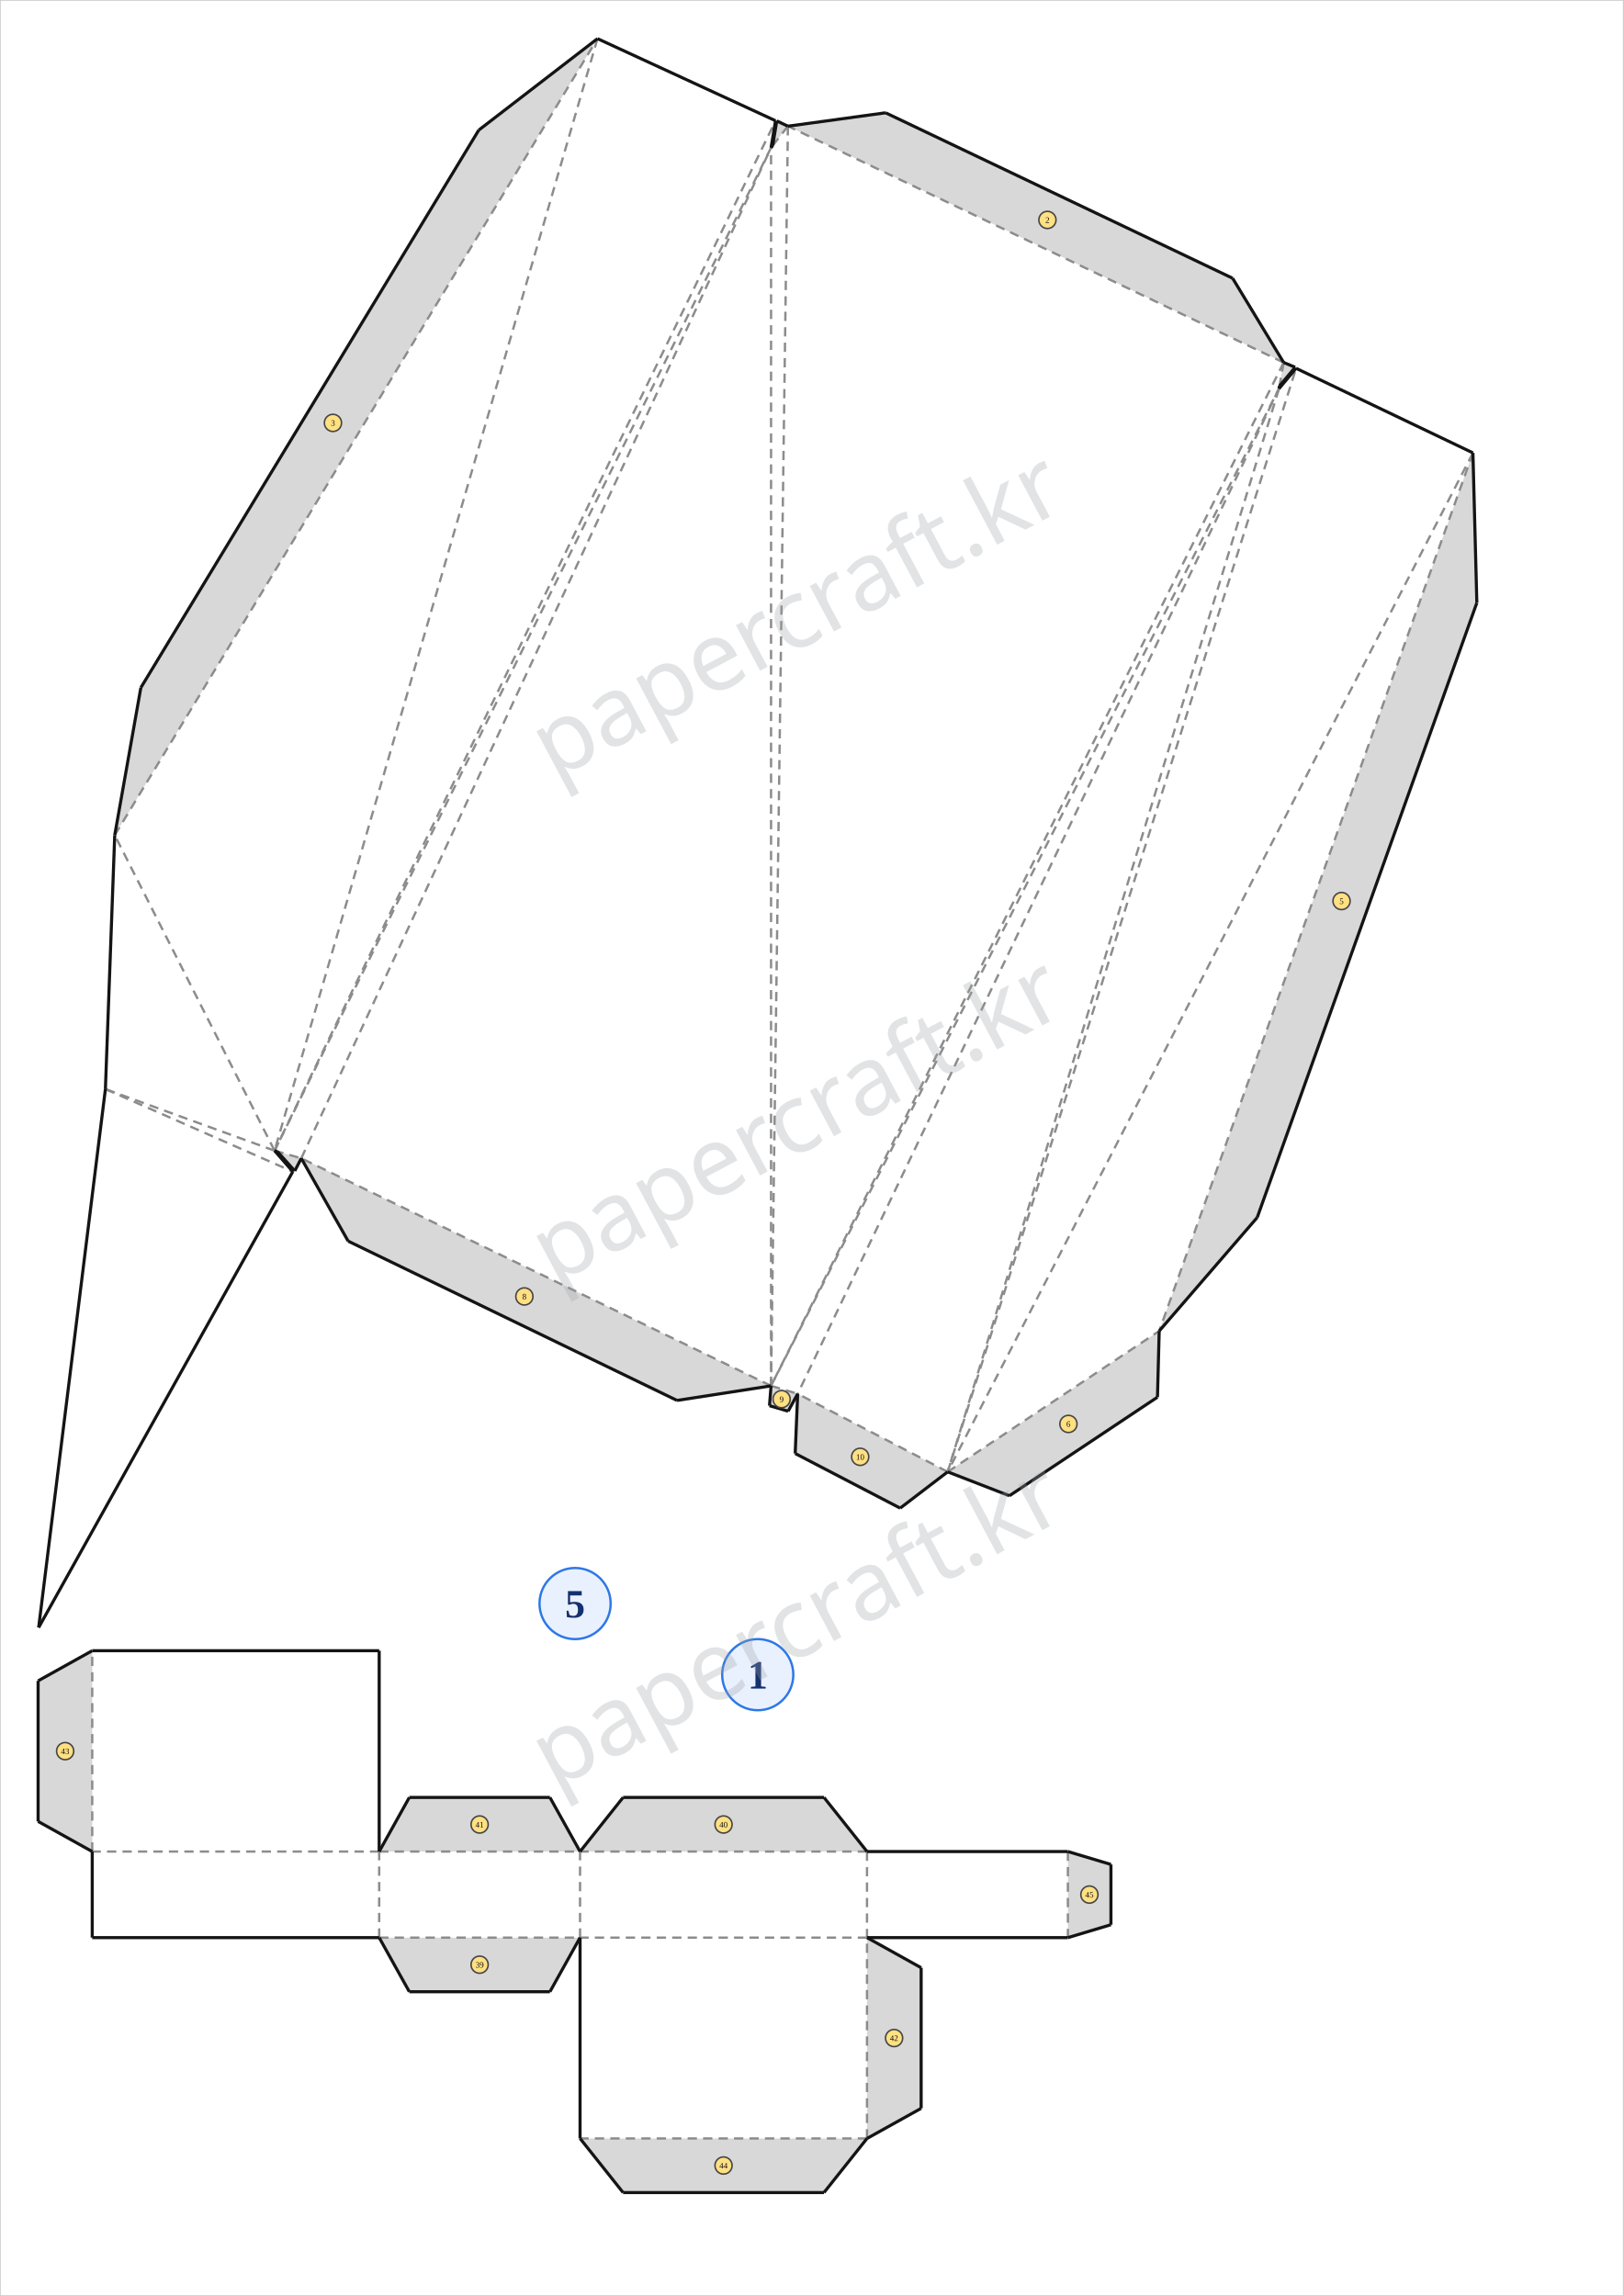
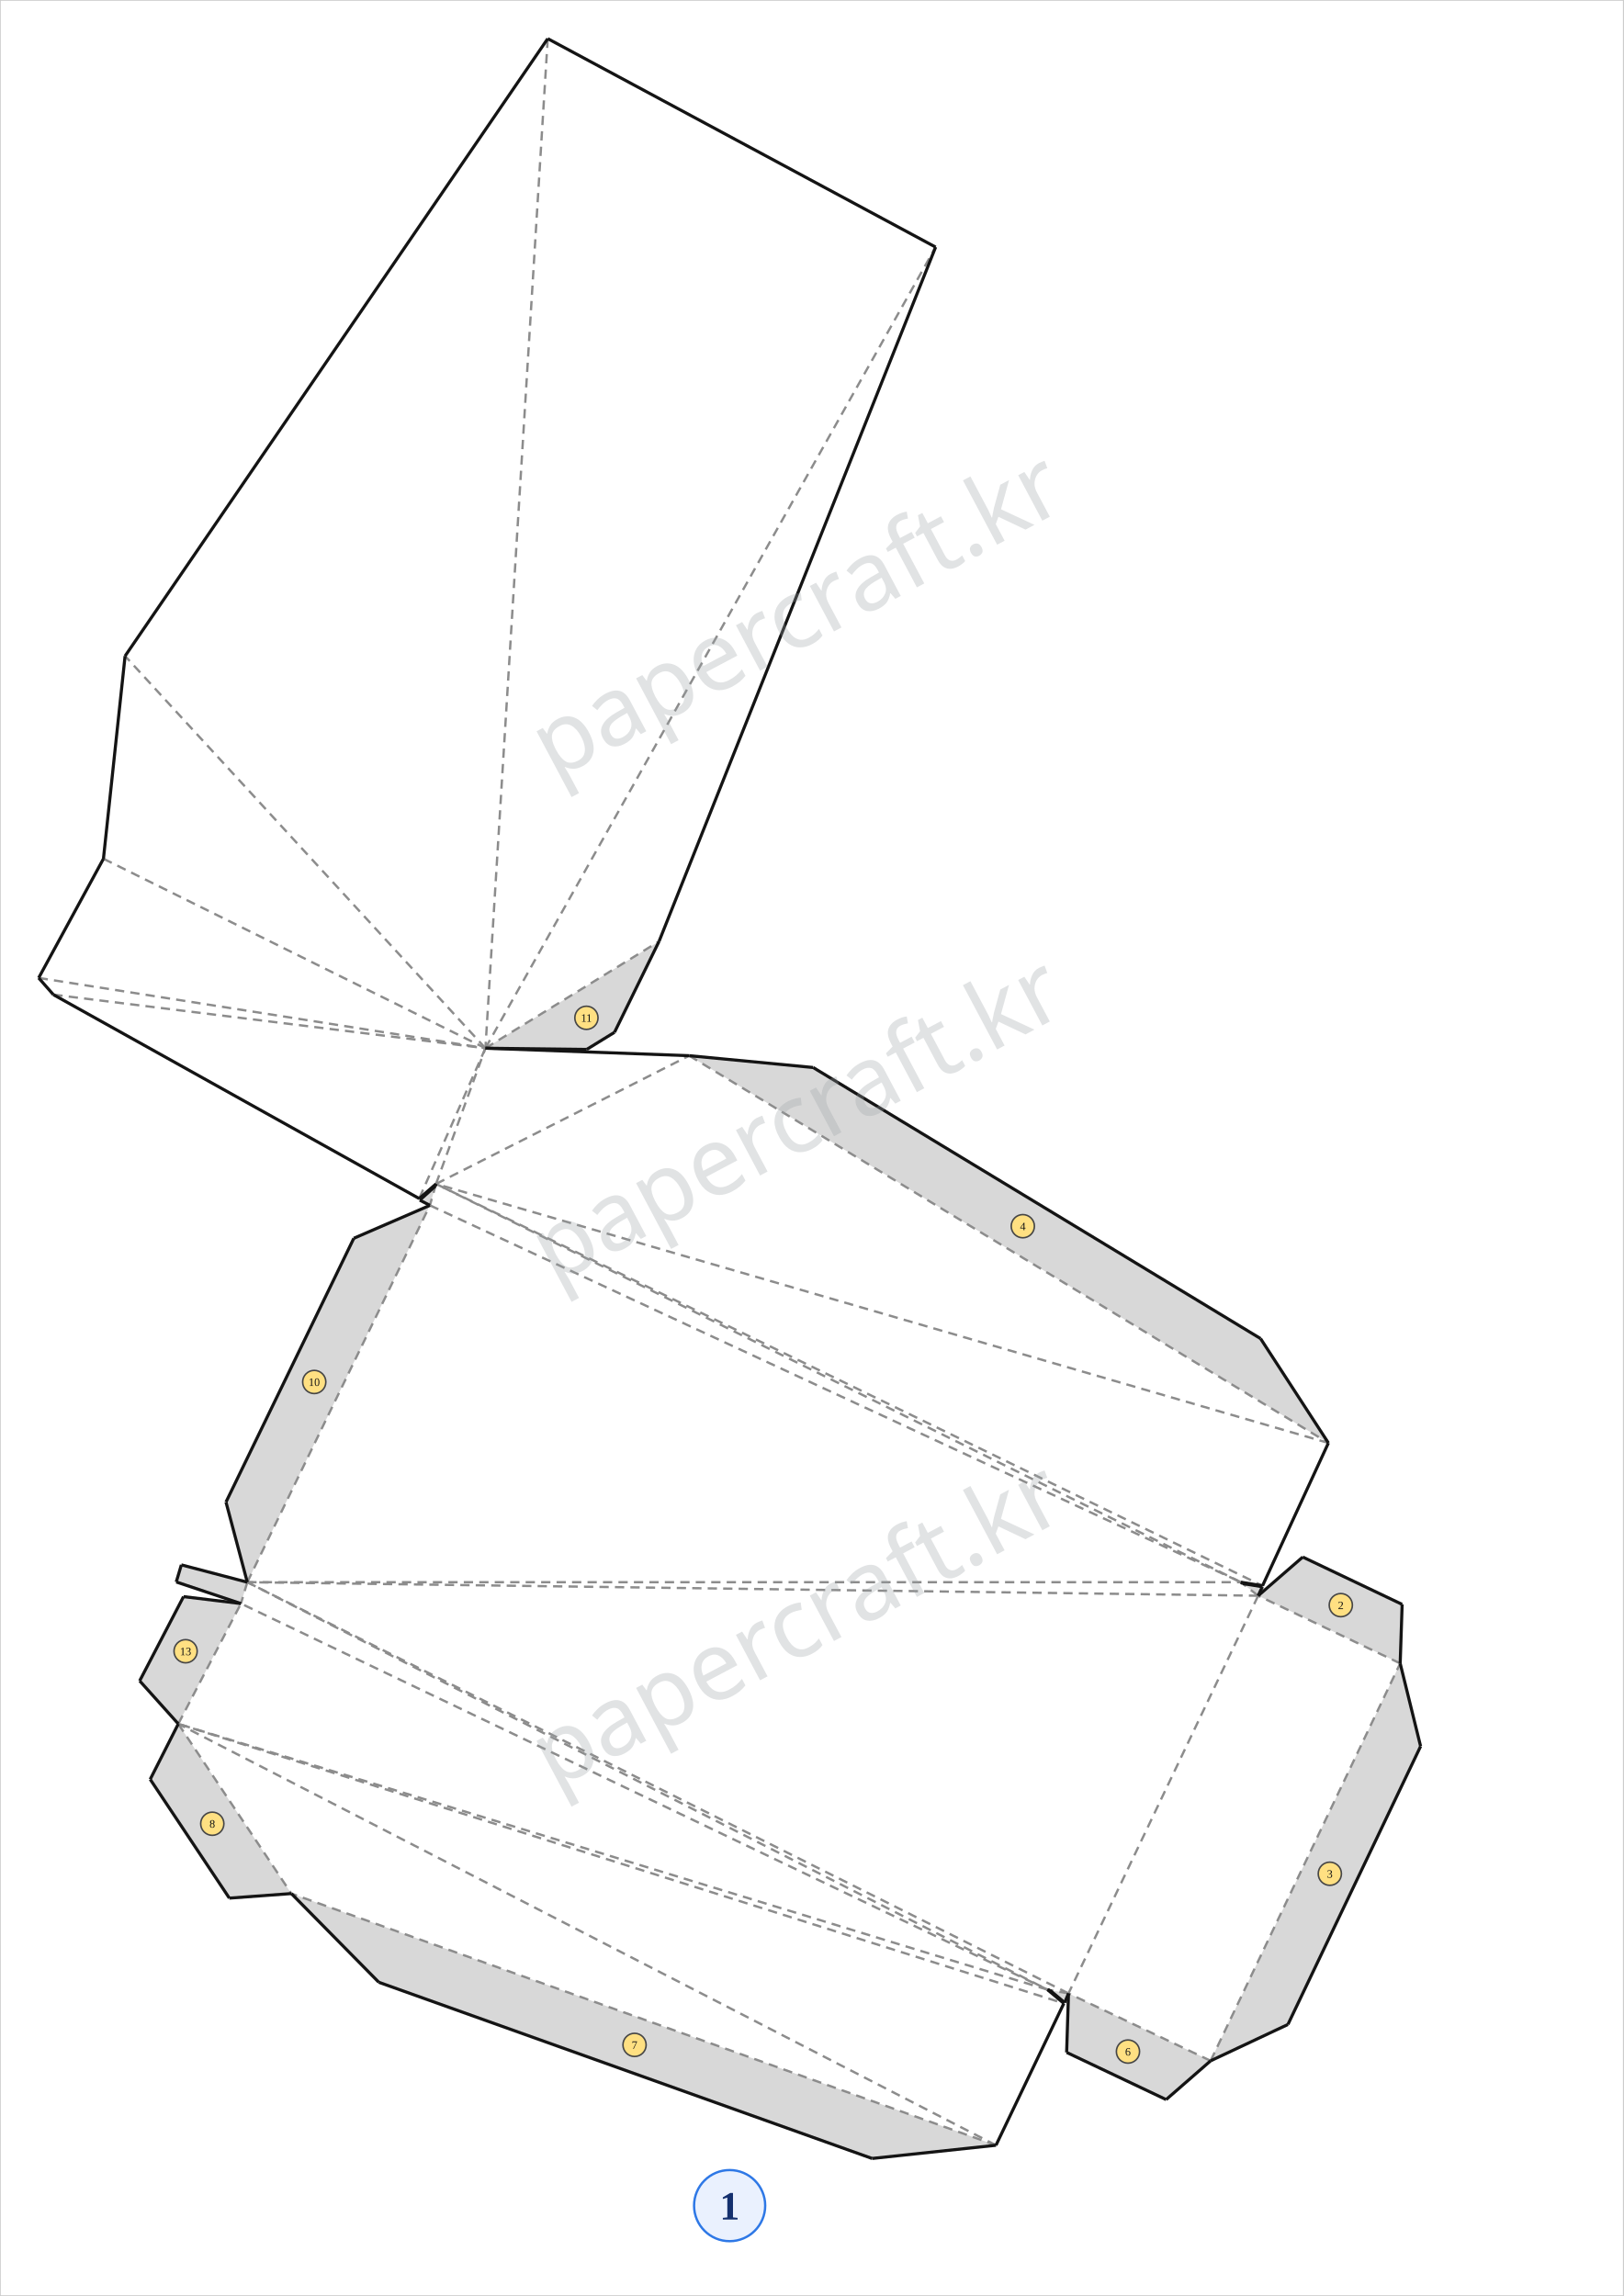
<svg xmlns="http://www.w3.org/2000/svg" width="210.00mm" height="297.00mm" viewBox="0 0 210.00 297.00">
  <rect x="0" y="0" width="210.00" height="297.00" fill="#ffffff" stroke="#cccccc" stroke-width="0.2" />
-   <polygon points="99.723,19.105 99.941,18.826 100.46,15.64 101.904,16.323" fill="rgb(216,216,216)" />
-   <polygon points="101.904,16.323 114.534,14.59 159.416,35.989 166.021,46.894" fill="rgb(216,216,216)" />
-   <polygon points="77.273,5.0 61.921,16.828 18.217,88.953 14.838,108.036" fill="rgb(216,216,216)" />
-   <polygon points="165.418,50.271 165.478,49.933 167.511,47.508 166.021,46.894" fill="rgb(216,216,216)" />
-   <polygon points="149.924,172.171 162.602,157.487 191.006,77.976 190.5,58.583" fill="rgb(216,216,216)" />
-   <polygon points="149.924,172.171 149.7,180.73 130.549,193.485 122.565,190.392" fill="rgb(216,216,216)" />
-   <polygon points="38.966,149.833 38.126,151.468 35.857,148.945 35.511,148.846" fill="rgb(216,216,216)" />
-   <polygon points="38.966,149.833 45.028,160.548 87.558,181.153 99.723,179.268" fill="rgb(216,216,216)" />
-   <polygon points="103.167,180.295 101.932,182.551 99.521,181.833 99.723,179.268" fill="rgb(216,216,216)" />
-   <polygon points="103.167,180.295 102.845,188.018 116.424,195.086 122.565,190.392" fill="rgb(216,216,216)" />
-   <line x1="38.966" y1="149.833" x2="99.723" y2="19.105" stroke="#8c8c8c" stroke-width="0.3" stroke-dasharray="1.2,0.8" />
-   <line x1="99.723" y1="19.105" x2="35.511" y2="148.846" stroke="#8c8c8c" stroke-width="0.3" stroke-dasharray="1.2,0.8" />
-   <line x1="99.723" y1="179.268" x2="99.723" y2="19.105" stroke="#8c8c8c" stroke-width="0.3" stroke-dasharray="1.2,0.8" />
-   <line x1="165.418" y1="50.271" x2="103.167" y2="180.295" stroke="#8c8c8c" stroke-width="0.3" stroke-dasharray="1.2,0.8" />
-   <line x1="99.723" y1="179.268" x2="165.418" y2="50.271" stroke="#8c8c8c" stroke-width="0.3" stroke-dasharray="1.2,0.8" />
-   <line x1="165.418" y1="50.271" x2="122.565" y2="190.392" stroke="#8c8c8c" stroke-width="0.3" stroke-dasharray="1.2,0.8" />
-   <line x1="35.511" y1="148.846" x2="14.838" y2="108.036" stroke="#8c8c8c" stroke-width="0.3" stroke-dasharray="1.2,0.8" />
-   <line x1="35.511" y1="148.846" x2="13.632" y2="140.884" stroke="#8c8c8c" stroke-width="0.3" stroke-dasharray="1.2,0.8" />
-   <line x1="35.511" y1="148.846" x2="100.304" y2="15.618" stroke="#8c8c8c" stroke-width="0.3" stroke-dasharray="1.2,0.8" />
-   <line x1="101.904" y1="16.323" x2="99.723" y2="179.268" stroke="#8c8c8c" stroke-width="0.3" stroke-dasharray="1.2,0.8" />
-   <line x1="77.273" y1="5.0" x2="35.511" y2="148.846" stroke="#8c8c8c" stroke-width="0.3" stroke-dasharray="1.2,0.8" />
-   <line x1="166.021" y1="46.894" x2="99.723" y2="179.268" stroke="#8c8c8c" stroke-width="0.3" stroke-dasharray="1.2,0.8" />
-   <line x1="122.565" y1="190.392" x2="167.626" y2="47.645" stroke="#8c8c8c" stroke-width="0.3" stroke-dasharray="1.2,0.8" />
-   <line x1="190.5" y1="58.583" x2="122.565" y2="190.392" stroke="#8c8c8c" stroke-width="0.3" stroke-dasharray="1.2,0.8" />
-   <line x1="13.632" y1="140.884" x2="37.869" y2="151.558" stroke="#8c8c8c" stroke-width="0.3" stroke-dasharray="1.2,0.8" />
-   <line x1="101.904" y1="16.323" x2="99.723" y2="19.105" stroke="#8c8c8c" stroke-width="0.3" stroke-dasharray="1.2,0.8" />
-   <line x1="166.021" y1="46.894" x2="101.904" y2="16.323" stroke="#8c8c8c" stroke-width="0.3" stroke-dasharray="1.2,0.8" />
-   <line x1="14.838" y1="108.036" x2="77.273" y2="5.0" stroke="#8c8c8c" stroke-width="0.3" stroke-dasharray="1.2,0.8" />
-   <line x1="166.021" y1="46.894" x2="165.418" y2="50.271" stroke="#8c8c8c" stroke-width="0.3" stroke-dasharray="1.2,0.8" />
-   <line x1="190.5" y1="58.583" x2="149.924" y2="172.171" stroke="#8c8c8c" stroke-width="0.3" stroke-dasharray="1.2,0.8" />
-   <line x1="122.565" y1="190.392" x2="149.924" y2="172.171" stroke="#8c8c8c" stroke-width="0.3" stroke-dasharray="1.2,0.8" />
-   <line x1="35.511" y1="148.846" x2="38.966" y2="149.833" stroke="#8c8c8c" stroke-width="0.3" stroke-dasharray="1.2,0.8" />
-   <line x1="99.723" y1="179.268" x2="38.966" y2="149.833" stroke="#8c8c8c" stroke-width="0.3" stroke-dasharray="1.2,0.8" />
-   <line x1="99.723" y1="179.268" x2="103.167" y2="180.295" stroke="#8c8c8c" stroke-width="0.3" stroke-dasharray="1.2,0.8" />
-   <line x1="122.565" y1="190.392" x2="103.167" y2="180.295" stroke="#8c8c8c" stroke-width="0.3" stroke-dasharray="1.2,0.8" />
-   <line x1="100.304" y1="15.618" x2="99.723" y2="19.105" stroke="#141414" stroke-width="0.4" />
-   <line x1="77.273" y1="5.0" x2="100.304" y2="15.618" stroke="#141414" stroke-width="0.4" />
-   <line x1="165.418" y1="50.271" x2="167.626" y2="47.645" stroke="#141414" stroke-width="0.4" />
-   <line x1="167.626" y1="47.645" x2="190.5" y2="58.583" stroke="#141414" stroke-width="0.4" />
-   <line x1="35.511" y1="148.846" x2="37.869" y2="151.558" stroke="#141414" stroke-width="0.4" />
-   <line x1="37.869" y1="151.558" x2="5.0" y2="210.528" stroke="#141414" stroke-width="0.4" />
-   <line x1="13.632" y1="140.884" x2="14.838" y2="108.036" stroke="#141414" stroke-width="0.4" />
-   <line x1="5.0" y1="210.528" x2="13.632" y2="140.884" stroke="#141414" stroke-width="0.4" />
-   <line x1="99.723" y1="19.105" x2="99.941" y2="18.826" stroke="#141414" stroke-width="0.4" />
-   <line x1="99.941" y1="18.826" x2="100.46" y2="15.64" stroke="#141414" stroke-width="0.4" />
-   <line x1="100.46" y1="15.64" x2="101.904" y2="16.323" stroke="#141414" stroke-width="0.4" />
-   <line x1="101.904" y1="16.323" x2="114.534" y2="14.59" stroke="#141414" stroke-width="0.4" />
-   <line x1="114.534" y1="14.59" x2="159.416" y2="35.989" stroke="#141414" stroke-width="0.4" />
-   <line x1="159.416" y1="35.989" x2="166.021" y2="46.894" stroke="#141414" stroke-width="0.4" />
-   <line x1="77.273" y1="5.0" x2="61.921" y2="16.828" stroke="#141414" stroke-width="0.4" />
-   <line x1="61.921" y1="16.828" x2="18.217" y2="88.953" stroke="#141414" stroke-width="0.4" />
-   <line x1="18.217" y1="88.953" x2="14.838" y2="108.036" stroke="#141414" stroke-width="0.4" />
-   <line x1="165.418" y1="50.271" x2="165.478" y2="49.933" stroke="#141414" stroke-width="0.4" />
-   <line x1="165.478" y1="49.933" x2="167.511" y2="47.508" stroke="#141414" stroke-width="0.4" />
-   <line x1="167.511" y1="47.508" x2="166.021" y2="46.894" stroke="#141414" stroke-width="0.4" />
-   <line x1="149.924" y1="172.171" x2="162.602" y2="157.487" stroke="#141414" stroke-width="0.4" />
-   <line x1="162.602" y1="157.487" x2="191.006" y2="77.976" stroke="#141414" stroke-width="0.4" />
-   <line x1="191.006" y1="77.976" x2="190.5" y2="58.583" stroke="#141414" stroke-width="0.4" />
-   <line x1="149.924" y1="172.171" x2="149.7" y2="180.73" stroke="#141414" stroke-width="0.4" />
-   <line x1="149.7" y1="180.73" x2="130.549" y2="193.485" stroke="#141414" stroke-width="0.4" />
-   <line x1="130.549" y1="193.485" x2="122.565" y2="190.392" stroke="#141414" stroke-width="0.4" />
-   <line x1="38.966" y1="149.833" x2="38.126" y2="151.468" stroke="#141414" stroke-width="0.4" />
-   <line x1="38.126" y1="151.468" x2="35.857" y2="148.945" stroke="#141414" stroke-width="0.4" />
-   <line x1="35.857" y1="148.945" x2="35.511" y2="148.846" stroke="#141414" stroke-width="0.4" />
-   <line x1="38.966" y1="149.833" x2="45.028" y2="160.548" stroke="#141414" stroke-width="0.4" />
-   <line x1="45.028" y1="160.548" x2="87.558" y2="181.153" stroke="#141414" stroke-width="0.4" />
-   <line x1="87.558" y1="181.153" x2="99.723" y2="179.268" stroke="#141414" stroke-width="0.4" />
-   <line x1="103.167" y1="180.295" x2="101.932" y2="182.551" stroke="#141414" stroke-width="0.4" />
-   <line x1="101.932" y1="182.551" x2="99.521" y2="181.833" stroke="#141414" stroke-width="0.4" />
-   <line x1="99.521" y1="181.833" x2="99.723" y2="179.268" stroke="#141414" stroke-width="0.4" />
-   <line x1="103.167" y1="180.295" x2="102.845" y2="188.018" stroke="#141414" stroke-width="0.4" />
-   <line x1="102.845" y1="188.018" x2="116.424" y2="195.086" stroke="#141414" stroke-width="0.4" />
-   <line x1="116.424" y1="195.086" x2="122.565" y2="190.392" stroke="#141414" stroke-width="0.4" />
-   <circle cx="135.469" cy="28.449" r="1.11" fill="#ffe082" stroke="#464646" stroke-width="0.2" />
-   <text x="135.469" y="28.83" font-size="1.08" text-anchor="middle" fill="#141414">2</text>
-   <circle cx="43.062" cy="54.704" r="1.11" fill="#ffe082" stroke="#464646" stroke-width="0.2" />
-   <text x="43.062" y="55.08" font-size="1.08" text-anchor="middle" fill="#141414">3</text>
-   <circle cx="173.508" cy="116.554" r="1.11" fill="#ffe082" stroke="#464646" stroke-width="0.2" />
-   <text x="173.508" y="116.93" font-size="1.08" text-anchor="middle" fill="#141414">5</text>
-   <circle cx="138.185" cy="184.194" r="1.11" fill="#ffe082" stroke="#464646" stroke-width="0.2" />
-   <text x="138.185" y="184.57" font-size="1.08" text-anchor="middle" fill="#141414">6</text>
-   <circle cx="67.819" cy="167.701" r="1.11" fill="#ffe082" stroke="#464646" stroke-width="0.2" />
-   <text x="67.819" y="168.08" font-size="1.08" text-anchor="middle" fill="#141414">8</text>
-   <circle cx="101.086" cy="180.987" r="1.11" fill="#ffe082" stroke="#464646" stroke-width="0.2" />
-   <text x="101.086" y="181.37" font-size="1.08" text-anchor="middle" fill="#141414">9</text>
-   <circle cx="111.25" cy="188.448" r="1.11" fill="#ffe082" stroke="#464646" stroke-width="0.2" />
-   <text x="111.25" y="188.83" font-size="1.08" text-anchor="middle" fill="#141414">10</text>
-   <circle cx="98.003" cy="216.628" r="4.6" fill="#eaf1fe" stroke="#2e78e6" stroke-width="0.3" />
-   <text x="98.003" y="218.428" font-size="5.2" text-anchor="middle" fill="#14306e" font-weight="bold">1</text>
-   <polygon points="75.021,250.642 71.124,257.642 52.939,257.642 49.042,250.642" fill="rgb(216,216,216)" />
-   <polygon points="75.021,239.508 80.588,232.508 106.568,232.508 112.135,239.508" fill="rgb(216,216,216)" />
-   <polygon points="75.021,239.508 71.124,232.508 52.939,232.508 49.042,239.508" fill="rgb(216,216,216)" />
-   <polygon points="112.135,250.642 119.135,254.539 119.135,272.724 112.135,276.621" fill="rgb(216,216,216)" />
-   <polygon points="11.928,213.528 4.928,217.425 4.928,235.611 11.928,239.508" fill="rgb(216,216,216)" />
-   <polygon points="75.021,276.621 80.588,283.621 106.568,283.621 112.135,276.621" fill="rgb(216,216,216)" />
-   <polygon points="138.115,250.642 143.682,248.972 143.682,241.178 138.115,239.508" fill="rgb(216,216,216)" />
-   <line x1="75.021" y1="250.642" x2="75.021" y2="239.508" stroke="#8c8c8c" stroke-width="0.3" stroke-dasharray="1.2,0.8" />
-   <line x1="112.135" y1="250.642" x2="75.021" y2="250.642" stroke="#8c8c8c" stroke-width="0.3" stroke-dasharray="1.2,0.8" />
-   <line x1="112.135" y1="239.508" x2="112.135" y2="250.642" stroke="#8c8c8c" stroke-width="0.3" stroke-dasharray="1.2,0.8" />
-   <line x1="49.042" y1="250.642" x2="49.042" y2="239.508" stroke="#8c8c8c" stroke-width="0.3" stroke-dasharray="1.2,0.8" />
-   <line x1="49.042" y1="239.508" x2="11.928" y2="239.508" stroke="#8c8c8c" stroke-width="0.3" stroke-dasharray="1.2,0.8" />
-   <line x1="49.042" y1="250.642" x2="75.021" y2="250.642" stroke="#8c8c8c" stroke-width="0.3" stroke-dasharray="1.2,0.8" />
-   <line x1="112.135" y1="239.508" x2="75.021" y2="239.508" stroke="#8c8c8c" stroke-width="0.3" stroke-dasharray="1.2,0.8" />
-   <line x1="49.042" y1="239.508" x2="75.021" y2="239.508" stroke="#8c8c8c" stroke-width="0.3" stroke-dasharray="1.2,0.8" />
-   <line x1="112.135" y1="276.621" x2="112.135" y2="250.642" stroke="#8c8c8c" stroke-width="0.3" stroke-dasharray="1.2,0.8" />
-   <line x1="11.928" y1="239.508" x2="11.928" y2="213.528" stroke="#8c8c8c" stroke-width="0.3" stroke-dasharray="1.2,0.8" />
-   <line x1="112.135" y1="276.621" x2="75.021" y2="276.621" stroke="#8c8c8c" stroke-width="0.3" stroke-dasharray="1.2,0.8" />
-   <line x1="138.115" y1="239.508" x2="138.115" y2="250.642" stroke="#8c8c8c" stroke-width="0.3" stroke-dasharray="1.2,0.8" />
-   <line x1="75.021" y1="276.621" x2="75.021" y2="250.642" stroke="#141414" stroke-width="0.4" />
-   <line x1="11.928" y1="213.528" x2="49.042" y2="213.528" stroke="#141414" stroke-width="0.4" />
-   <line x1="49.042" y1="213.528" x2="49.042" y2="239.508" stroke="#141414" stroke-width="0.4" />
-   <line x1="138.115" y1="250.642" x2="112.135" y2="250.642" stroke="#141414" stroke-width="0.4" />
-   <line x1="112.135" y1="239.508" x2="138.115" y2="239.508" stroke="#141414" stroke-width="0.4" />
-   <line x1="49.042" y1="250.642" x2="11.928" y2="250.642" stroke="#141414" stroke-width="0.4" />
-   <line x1="11.928" y1="250.642" x2="11.928" y2="239.508" stroke="#141414" stroke-width="0.4" />
-   <line x1="75.021" y1="250.642" x2="71.124" y2="257.642" stroke="#141414" stroke-width="0.4" />
-   <line x1="71.124" y1="257.642" x2="52.939" y2="257.642" stroke="#141414" stroke-width="0.4" />
-   <line x1="52.939" y1="257.642" x2="49.042" y2="250.642" stroke="#141414" stroke-width="0.4" />
-   <line x1="75.021" y1="239.508" x2="80.588" y2="232.508" stroke="#141414" stroke-width="0.4" />
-   <line x1="80.588" y1="232.508" x2="106.568" y2="232.508" stroke="#141414" stroke-width="0.4" />
-   <line x1="106.568" y1="232.508" x2="112.135" y2="239.508" stroke="#141414" stroke-width="0.4" />
-   <line x1="75.021" y1="239.508" x2="71.124" y2="232.508" stroke="#141414" stroke-width="0.4" />
-   <line x1="71.124" y1="232.508" x2="52.939" y2="232.508" stroke="#141414" stroke-width="0.4" />
-   <line x1="52.939" y1="232.508" x2="49.042" y2="239.508" stroke="#141414" stroke-width="0.4" />
-   <line x1="112.135" y1="250.642" x2="119.135" y2="254.539" stroke="#141414" stroke-width="0.4" />
-   <line x1="119.135" y1="254.539" x2="119.135" y2="272.724" stroke="#141414" stroke-width="0.4" />
-   <line x1="119.135" y1="272.724" x2="112.135" y2="276.621" stroke="#141414" stroke-width="0.4" />
-   <line x1="11.928" y1="213.528" x2="4.928" y2="217.425" stroke="#141414" stroke-width="0.4" />
-   <line x1="4.928" y1="217.425" x2="4.928" y2="235.611" stroke="#141414" stroke-width="0.4" />
-   <line x1="4.928" y1="235.611" x2="11.928" y2="239.508" stroke="#141414" stroke-width="0.4" />
-   <line x1="75.021" y1="276.621" x2="80.588" y2="283.621" stroke="#141414" stroke-width="0.4" />
-   <line x1="80.588" y1="283.621" x2="106.568" y2="283.621" stroke="#141414" stroke-width="0.4" />
-   <line x1="106.568" y1="283.621" x2="112.135" y2="276.621" stroke="#141414" stroke-width="0.4" />
-   <line x1="138.115" y1="250.642" x2="143.682" y2="248.972" stroke="#141414" stroke-width="0.4" />
-   <line x1="143.682" y1="248.972" x2="143.682" y2="241.178" stroke="#141414" stroke-width="0.4" />
-   <line x1="143.682" y1="241.178" x2="138.115" y2="239.508" stroke="#141414" stroke-width="0.4" />
-   <circle cx="62.031" cy="254.142" r="1.11" fill="#ffe082" stroke="#464646" stroke-width="0.2" />
-   <text x="62.031" y="254.52" font-size="1.08" text-anchor="middle" fill="#141414">39</text>
-   <circle cx="93.578" cy="236.008" r="1.11" fill="#ffe082" stroke="#464646" stroke-width="0.2" />
-   <text x="93.578" y="236.39" font-size="1.08" text-anchor="middle" fill="#141414">40</text>
-   <circle cx="62.031" cy="236.008" r="1.11" fill="#ffe082" stroke="#464646" stroke-width="0.2" />
-   <text x="62.031" y="236.39" font-size="1.08" text-anchor="middle" fill="#141414">41</text>
-   <circle cx="115.635" cy="263.632" r="1.11" fill="#ffe082" stroke="#464646" stroke-width="0.2" />
-   <text x="115.635" y="264.01" font-size="1.08" text-anchor="middle" fill="#141414">42</text>
-   <circle cx="8.428" cy="226.518" r="1.11" fill="#ffe082" stroke="#464646" stroke-width="0.2" />
-   <text x="8.428" y="226.90" font-size="1.08" text-anchor="middle" fill="#141414">43</text>
-   <circle cx="93.578" cy="280.121" r="1.11" fill="#ffe082" stroke="#464646" stroke-width="0.2" />
-   <text x="93.578" y="280.50" font-size="1.08" text-anchor="middle" fill="#141414">44</text>
-   <circle cx="140.898" cy="245.075" r="1.11" fill="#ffe082" stroke="#464646" stroke-width="0.2" />
-   <text x="140.898" y="245.45" font-size="1.08" text-anchor="middle" fill="#141414">45</text>
-   <circle cx="74.377" cy="207.428" r="4.6" fill="#eaf1fe" stroke="#2e78e6" stroke-width="0.3" />
-   <text x="74.377" y="209.228" font-size="5.2" text-anchor="middle" fill="#14306e" font-weight="bold">5</text>
+   <polygon points="160.489,204.666 160.713,204.841 163.269,205.257 162.721,206.416" fill="rgb(216,216,216)" />
+   <polygon points="162.721,206.416 168.487,201.41 181.346,207.536 181.091,215.168" fill="rgb(216,216,216)" />
+   <polygon points="181.091,215.168 183.732,225.892 166.571,261.877 156.575,266.575" fill="rgb(216,216,216)" />
+   <polygon points="171.806,186.653 163.033,173.153 105.165,138.087 89.137,136.56" fill="rgb(216,216,216)" />
+   <polygon points="135.484,257.376 135.755,257.424 137.7,259.055 138.193,257.859" fill="rgb(216,216,216)" />
+   <polygon points="138.193,257.859 137.952,265.492 150.819,271.592 156.575,266.575" fill="rgb(216,216,216)" />
+   <polygon points="37.679,244.944 48.994,256.419 112.789,279.209 128.814,277.5" fill="rgb(216,216,216)" />
+   <polygon points="37.679,244.944 29.66,245.532 19.426,230.166 23.059,222.993" fill="rgb(216,216,216)" />
+   <polygon points="55.601,155.919 54.289,155.244 56.313,153.424 56.393,153.147" fill="rgb(216,216,216)" />
+   <polygon points="55.601,155.919 45.759,160.179 29.227,194.302 31.984,204.666" fill="rgb(216,216,216)" />
+   <polygon points="85.24,121.766 79.477,133.534 75.883,135.746 62.781,135.592" fill="rgb(216,216,216)" />
+   <polygon points="31.161,207.429 22.795,204.635 23.454,202.424 31.984,204.666" fill="rgb(216,216,216)" />
+   <polygon points="31.161,207.429 23.736,206.532 18.065,217.427 23.059,222.993" fill="rgb(216,216,216)" />
+   <line x1="55.601" y1="155.918" x2="160.489" y2="204.666" stroke="#8c8c8c" stroke-width="0.3" stroke-dasharray="1.2,0.8" />
+   <line x1="160.489" y1="204.666" x2="56.393" y2="153.146" stroke="#8c8c8c" stroke-width="0.3" stroke-dasharray="1.2,0.8" />
+   <line x1="31.984" y1="204.666" x2="160.489" y2="204.666" stroke="#8c8c8c" stroke-width="0.3" stroke-dasharray="1.2,0.8" />
+   <line x1="162.721" y1="206.416" x2="138.193" y2="257.859" stroke="#8c8c8c" stroke-width="0.3" stroke-dasharray="1.2,0.8" />
+   <line x1="135.484" y1="257.376" x2="31.16" y2="207.429" stroke="#8c8c8c" stroke-width="0.3" stroke-dasharray="1.2,0.8" />
+   <line x1="31.984" y1="204.666" x2="135.484" y2="257.376" stroke="#8c8c8c" stroke-width="0.3" stroke-dasharray="1.2,0.8" />
+   <line x1="135.484" y1="257.376" x2="23.059" y2="222.993" stroke="#8c8c8c" stroke-width="0.3" stroke-dasharray="1.2,0.8" />
+   <line x1="62.781" y1="135.591" x2="16.177" y2="84.86" stroke="#8c8c8c" stroke-width="0.3" stroke-dasharray="1.2,0.8" />
+   <line x1="56.393" y1="153.146" x2="89.137" y2="136.56" stroke="#8c8c8c" stroke-width="0.3" stroke-dasharray="1.2,0.8" />
+   <line x1="56.393" y1="153.146" x2="62.781" y2="135.591" stroke="#8c8c8c" stroke-width="0.3" stroke-dasharray="1.2,0.8" />
+   <line x1="6.903" y1="128.666" x2="62.781" y2="135.591" stroke="#8c8c8c" stroke-width="0.3" stroke-dasharray="1.2,0.8" />
+   <line x1="13.379" y1="111.084" x2="62.781" y2="135.591" stroke="#8c8c8c" stroke-width="0.3" stroke-dasharray="1.2,0.8" />
+   <line x1="56.393" y1="153.146" x2="163.287" y2="205.132" stroke="#8c8c8c" stroke-width="0.3" stroke-dasharray="1.2,0.8" />
+   <line x1="162.721" y1="206.416" x2="31.984" y2="204.666" stroke="#8c8c8c" stroke-width="0.3" stroke-dasharray="1.2,0.8" />
+   <line x1="171.806" y1="186.653" x2="56.393" y2="153.146" stroke="#8c8c8c" stroke-width="0.3" stroke-dasharray="1.2,0.8" />
+   <line x1="62.781" y1="135.591" x2="121.006" y2="31.964" stroke="#8c8c8c" stroke-width="0.3" stroke-dasharray="1.2,0.8" />
+   <line x1="138.193" y1="257.859" x2="31.984" y2="204.666" stroke="#8c8c8c" stroke-width="0.3" stroke-dasharray="1.2,0.8" />
+   <line x1="23.059" y1="222.993" x2="137.59" y2="259.147" stroke="#8c8c8c" stroke-width="0.3" stroke-dasharray="1.2,0.8" />
+   <line x1="70.84" y1="5.0" x2="62.781" y2="135.591" stroke="#8c8c8c" stroke-width="0.3" stroke-dasharray="1.2,0.8" />
+   <line x1="128.814" y1="277.5" x2="23.059" y2="222.993" stroke="#8c8c8c" stroke-width="0.3" stroke-dasharray="1.2,0.8" />
+   <line x1="62.781" y1="135.591" x2="54.217" y2="155.038" stroke="#8c8c8c" stroke-width="0.3" stroke-dasharray="1.2,0.8" />
+   <line x1="5.0" y1="126.501" x2="62.781" y2="135.591" stroke="#8c8c8c" stroke-width="0.3" stroke-dasharray="1.2,0.8" />
+   <line x1="162.721" y1="206.416" x2="160.489" y2="204.666" stroke="#8c8c8c" stroke-width="0.3" stroke-dasharray="1.2,0.8" />
+   <line x1="181.091" y1="215.168" x2="162.721" y2="206.416" stroke="#8c8c8c" stroke-width="0.3" stroke-dasharray="1.2,0.8" />
+   <line x1="156.575" y1="266.575" x2="181.091" y2="215.168" stroke="#8c8c8c" stroke-width="0.3" stroke-dasharray="1.2,0.8" />
+   <line x1="89.137" y1="136.56" x2="171.806" y2="186.653" stroke="#8c8c8c" stroke-width="0.3" stroke-dasharray="1.2,0.8" />
+   <line x1="138.193" y1="257.859" x2="135.484" y2="257.376" stroke="#8c8c8c" stroke-width="0.3" stroke-dasharray="1.2,0.8" />
+   <line x1="156.575" y1="266.575" x2="138.193" y2="257.859" stroke="#8c8c8c" stroke-width="0.3" stroke-dasharray="1.2,0.8" />
+   <line x1="128.814" y1="277.5" x2="37.679" y2="244.944" stroke="#8c8c8c" stroke-width="0.3" stroke-dasharray="1.2,0.8" />
+   <line x1="23.059" y1="222.993" x2="37.679" y2="244.944" stroke="#8c8c8c" stroke-width="0.3" stroke-dasharray="1.2,0.8" />
+   <line x1="56.393" y1="153.147" x2="55.601" y2="155.919" stroke="#8c8c8c" stroke-width="0.3" stroke-dasharray="1.2,0.8" />
+   <line x1="31.984" y1="204.666" x2="55.601" y2="155.919" stroke="#8c8c8c" stroke-width="0.3" stroke-dasharray="1.2,0.8" />
+   <line x1="62.781" y1="135.592" x2="85.24" y2="121.766" stroke="#8c8c8c" stroke-width="0.3" stroke-dasharray="1.2,0.8" />
+   <line x1="31.984" y1="204.666" x2="31.161" y2="207.429" stroke="#8c8c8c" stroke-width="0.3" stroke-dasharray="1.2,0.8" />
+   <line x1="23.059" y1="222.993" x2="31.161" y2="207.429" stroke="#8c8c8c" stroke-width="0.3" stroke-dasharray="1.2,0.8" />
+   <line x1="163.287" y1="205.132" x2="160.489" y2="204.666" stroke="#141414" stroke-width="0.4" />
+   <line x1="171.806" y1="186.653" x2="163.287" y2="205.132" stroke="#141414" stroke-width="0.4" />
+   <line x1="70.84" y1="5.0" x2="121.006" y2="31.964" stroke="#141414" stroke-width="0.4" />
+   <line x1="121.006" y1="31.964" x2="85.24" y2="121.766" stroke="#141414" stroke-width="0.4" />
+   <line x1="135.484" y1="257.376" x2="137.59" y2="259.147" stroke="#141414" stroke-width="0.4" />
+   <line x1="137.59" y1="259.147" x2="128.814" y2="277.5" stroke="#141414" stroke-width="0.4" />
+   <line x1="16.177" y1="84.86" x2="70.84" y2="5.0" stroke="#141414" stroke-width="0.4" />
+   <line x1="13.379" y1="111.084" x2="16.177" y2="84.86" stroke="#141414" stroke-width="0.4" />
+   <line x1="56.393" y1="153.146" x2="54.217" y2="155.038" stroke="#141414" stroke-width="0.4" />
+   <line x1="54.217" y1="155.038" x2="6.903" y2="128.666" stroke="#141414" stroke-width="0.4" />
+   <line x1="62.781" y1="135.591" x2="89.137" y2="136.56" stroke="#141414" stroke-width="0.4" />
+   <line x1="6.903" y1="128.666" x2="5.0" y2="126.501" stroke="#141414" stroke-width="0.4" />
+   <line x1="5.0" y1="126.501" x2="13.379" y2="111.084" stroke="#141414" stroke-width="0.4" />
+   <line x1="160.489" y1="204.666" x2="160.713" y2="204.841" stroke="#141414" stroke-width="0.4" />
+   <line x1="160.713" y1="204.841" x2="163.269" y2="205.257" stroke="#141414" stroke-width="0.4" />
+   <line x1="163.269" y1="205.257" x2="162.721" y2="206.416" stroke="#141414" stroke-width="0.4" />
+   <line x1="162.721" y1="206.416" x2="168.487" y2="201.41" stroke="#141414" stroke-width="0.4" />
+   <line x1="168.487" y1="201.41" x2="181.346" y2="207.536" stroke="#141414" stroke-width="0.4" />
+   <line x1="181.346" y1="207.536" x2="181.091" y2="215.168" stroke="#141414" stroke-width="0.4" />
+   <line x1="181.091" y1="215.168" x2="183.732" y2="225.892" stroke="#141414" stroke-width="0.4" />
+   <line x1="183.732" y1="225.892" x2="166.571" y2="261.877" stroke="#141414" stroke-width="0.4" />
+   <line x1="166.571" y1="261.877" x2="156.575" y2="266.575" stroke="#141414" stroke-width="0.4" />
+   <line x1="171.806" y1="186.653" x2="163.033" y2="173.153" stroke="#141414" stroke-width="0.4" />
+   <line x1="163.033" y1="173.153" x2="105.165" y2="138.087" stroke="#141414" stroke-width="0.4" />
+   <line x1="105.165" y1="138.087" x2="89.137" y2="136.56" stroke="#141414" stroke-width="0.4" />
+   <line x1="135.484" y1="257.376" x2="135.755" y2="257.424" stroke="#141414" stroke-width="0.4" />
+   <line x1="135.755" y1="257.424" x2="137.7" y2="259.055" stroke="#141414" stroke-width="0.4" />
+   <line x1="137.7" y1="259.055" x2="138.193" y2="257.859" stroke="#141414" stroke-width="0.4" />
+   <line x1="138.193" y1="257.859" x2="137.952" y2="265.492" stroke="#141414" stroke-width="0.4" />
+   <line x1="137.952" y1="265.492" x2="150.819" y2="271.592" stroke="#141414" stroke-width="0.4" />
+   <line x1="150.819" y1="271.592" x2="156.575" y2="266.575" stroke="#141414" stroke-width="0.4" />
+   <line x1="37.679" y1="244.944" x2="48.994" y2="256.419" stroke="#141414" stroke-width="0.4" />
+   <line x1="48.994" y1="256.419" x2="112.789" y2="279.209" stroke="#141414" stroke-width="0.4" />
+   <line x1="112.789" y1="279.209" x2="128.814" y2="277.5" stroke="#141414" stroke-width="0.4" />
+   <line x1="37.679" y1="244.944" x2="29.66" y2="245.532" stroke="#141414" stroke-width="0.4" />
+   <line x1="29.66" y1="245.532" x2="19.426" y2="230.166" stroke="#141414" stroke-width="0.4" />
+   <line x1="19.426" y1="230.166" x2="23.059" y2="222.993" stroke="#141414" stroke-width="0.4" />
+   <line x1="55.601" y1="155.919" x2="54.289" y2="155.244" stroke="#141414" stroke-width="0.4" />
+   <line x1="54.289" y1="155.244" x2="56.313" y2="153.424" stroke="#141414" stroke-width="0.4" />
+   <line x1="56.313" y1="153.424" x2="56.393" y2="153.147" stroke="#141414" stroke-width="0.4" />
+   <line x1="55.601" y1="155.919" x2="45.759" y2="160.179" stroke="#141414" stroke-width="0.4" />
+   <line x1="45.759" y1="160.179" x2="29.227" y2="194.302" stroke="#141414" stroke-width="0.4" />
+   <line x1="29.227" y1="194.302" x2="31.984" y2="204.666" stroke="#141414" stroke-width="0.4" />
+   <line x1="85.24" y1="121.766" x2="79.477" y2="133.534" stroke="#141414" stroke-width="0.4" />
+   <line x1="79.477" y1="133.534" x2="75.883" y2="135.746" stroke="#141414" stroke-width="0.4" />
+   <line x1="75.883" y1="135.746" x2="62.781" y2="135.592" stroke="#141414" stroke-width="0.4" />
+   <line x1="31.161" y1="207.429" x2="22.795" y2="204.635" stroke="#141414" stroke-width="0.4" />
+   <line x1="22.795" y1="204.635" x2="23.454" y2="202.424" stroke="#141414" stroke-width="0.4" />
+   <line x1="23.454" y1="202.424" x2="31.984" y2="204.666" stroke="#141414" stroke-width="0.4" />
+   <line x1="31.161" y1="207.429" x2="23.736" y2="206.532" stroke="#141414" stroke-width="0.4" />
+   <line x1="23.736" y1="206.532" x2="18.065" y2="217.427" stroke="#141414" stroke-width="0.4" />
+   <line x1="18.065" y1="217.427" x2="23.059" y2="222.993" stroke="#141414" stroke-width="0.4" />
+   <circle cx="173.411" cy="207.632" r="1.50" fill="#ffe082" stroke="#464646" stroke-width="0.2" />
+   <text x="173.411" y="208.15" font-size="1.47" text-anchor="middle" fill="#141414">2</text>
+   <circle cx="171.992" cy="242.378" r="1.50" fill="#ffe082" stroke="#464646" stroke-width="0.2" />
+   <text x="171.992" y="242.89" font-size="1.47" text-anchor="middle" fill="#141414">3</text>
+   <circle cx="132.285" cy="158.613" r="1.50" fill="#ffe082" stroke="#464646" stroke-width="0.2" />
+   <text x="132.285" y="159.13" font-size="1.47" text-anchor="middle" fill="#141414">4</text>
+   <circle cx="145.885" cy="265.38" r="1.50" fill="#ffe082" stroke="#464646" stroke-width="0.2" />
+   <text x="145.885" y="265.89" font-size="1.47" text-anchor="middle" fill="#141414">6</text>
+   <circle cx="82.069" cy="264.518" r="1.50" fill="#ffe082" stroke="#464646" stroke-width="0.2" />
+   <text x="82.069" y="265.03" font-size="1.47" text-anchor="middle" fill="#141414">7</text>
+   <circle cx="27.456" cy="235.909" r="1.50" fill="#ffe082" stroke="#464646" stroke-width="0.2" />
+   <text x="27.456" y="236.42" font-size="1.47" text-anchor="middle" fill="#141414">8</text>
+   <circle cx="40.643" cy="178.766" r="1.50" fill="#ffe082" stroke="#464646" stroke-width="0.2" />
+   <text x="40.643" y="179.28" font-size="1.47" text-anchor="middle" fill="#141414">10</text>
+   <circle cx="75.845" cy="131.659" r="1.50" fill="#ffe082" stroke="#464646" stroke-width="0.2" />
+   <text x="75.845" y="132.17" font-size="1.47" text-anchor="middle" fill="#141414">11</text>
+   <circle cx="24.005" cy="213.595" r="1.50" fill="#ffe082" stroke="#464646" stroke-width="0.2" />
+   <text x="24.005" y="214.11" font-size="1.47" text-anchor="middle" fill="#141414">13</text>
+   <circle cx="94.366" cy="285.309" r="4.6" fill="#eaf1fe" stroke="#2e78e6" stroke-width="0.3" />
+   <text x="94.366" y="287.109" font-size="5.2" text-anchor="middle" fill="#14306e" font-weight="bold">1</text>
  <g pointer-events="none">
    <text x="105.0" y="83.2" text-anchor="middle" font-family="sans-serif" font-size="12.4" fill="#9aa0a6" fill-opacity="0.3" transform="rotate(-28 105.0 83.2)">papercraft.kr</text>
    <text x="105.0" y="148.5" text-anchor="middle" font-family="sans-serif" font-size="12.4" fill="#9aa0a6" fill-opacity="0.3" transform="rotate(-28 105.0 148.5)">papercraft.kr</text>
    <text x="105.0" y="213.8" text-anchor="middle" font-family="sans-serif" font-size="12.4" fill="#9aa0a6" fill-opacity="0.3" transform="rotate(-28 105.0 213.8)">papercraft.kr</text>
  </g>
</svg>
